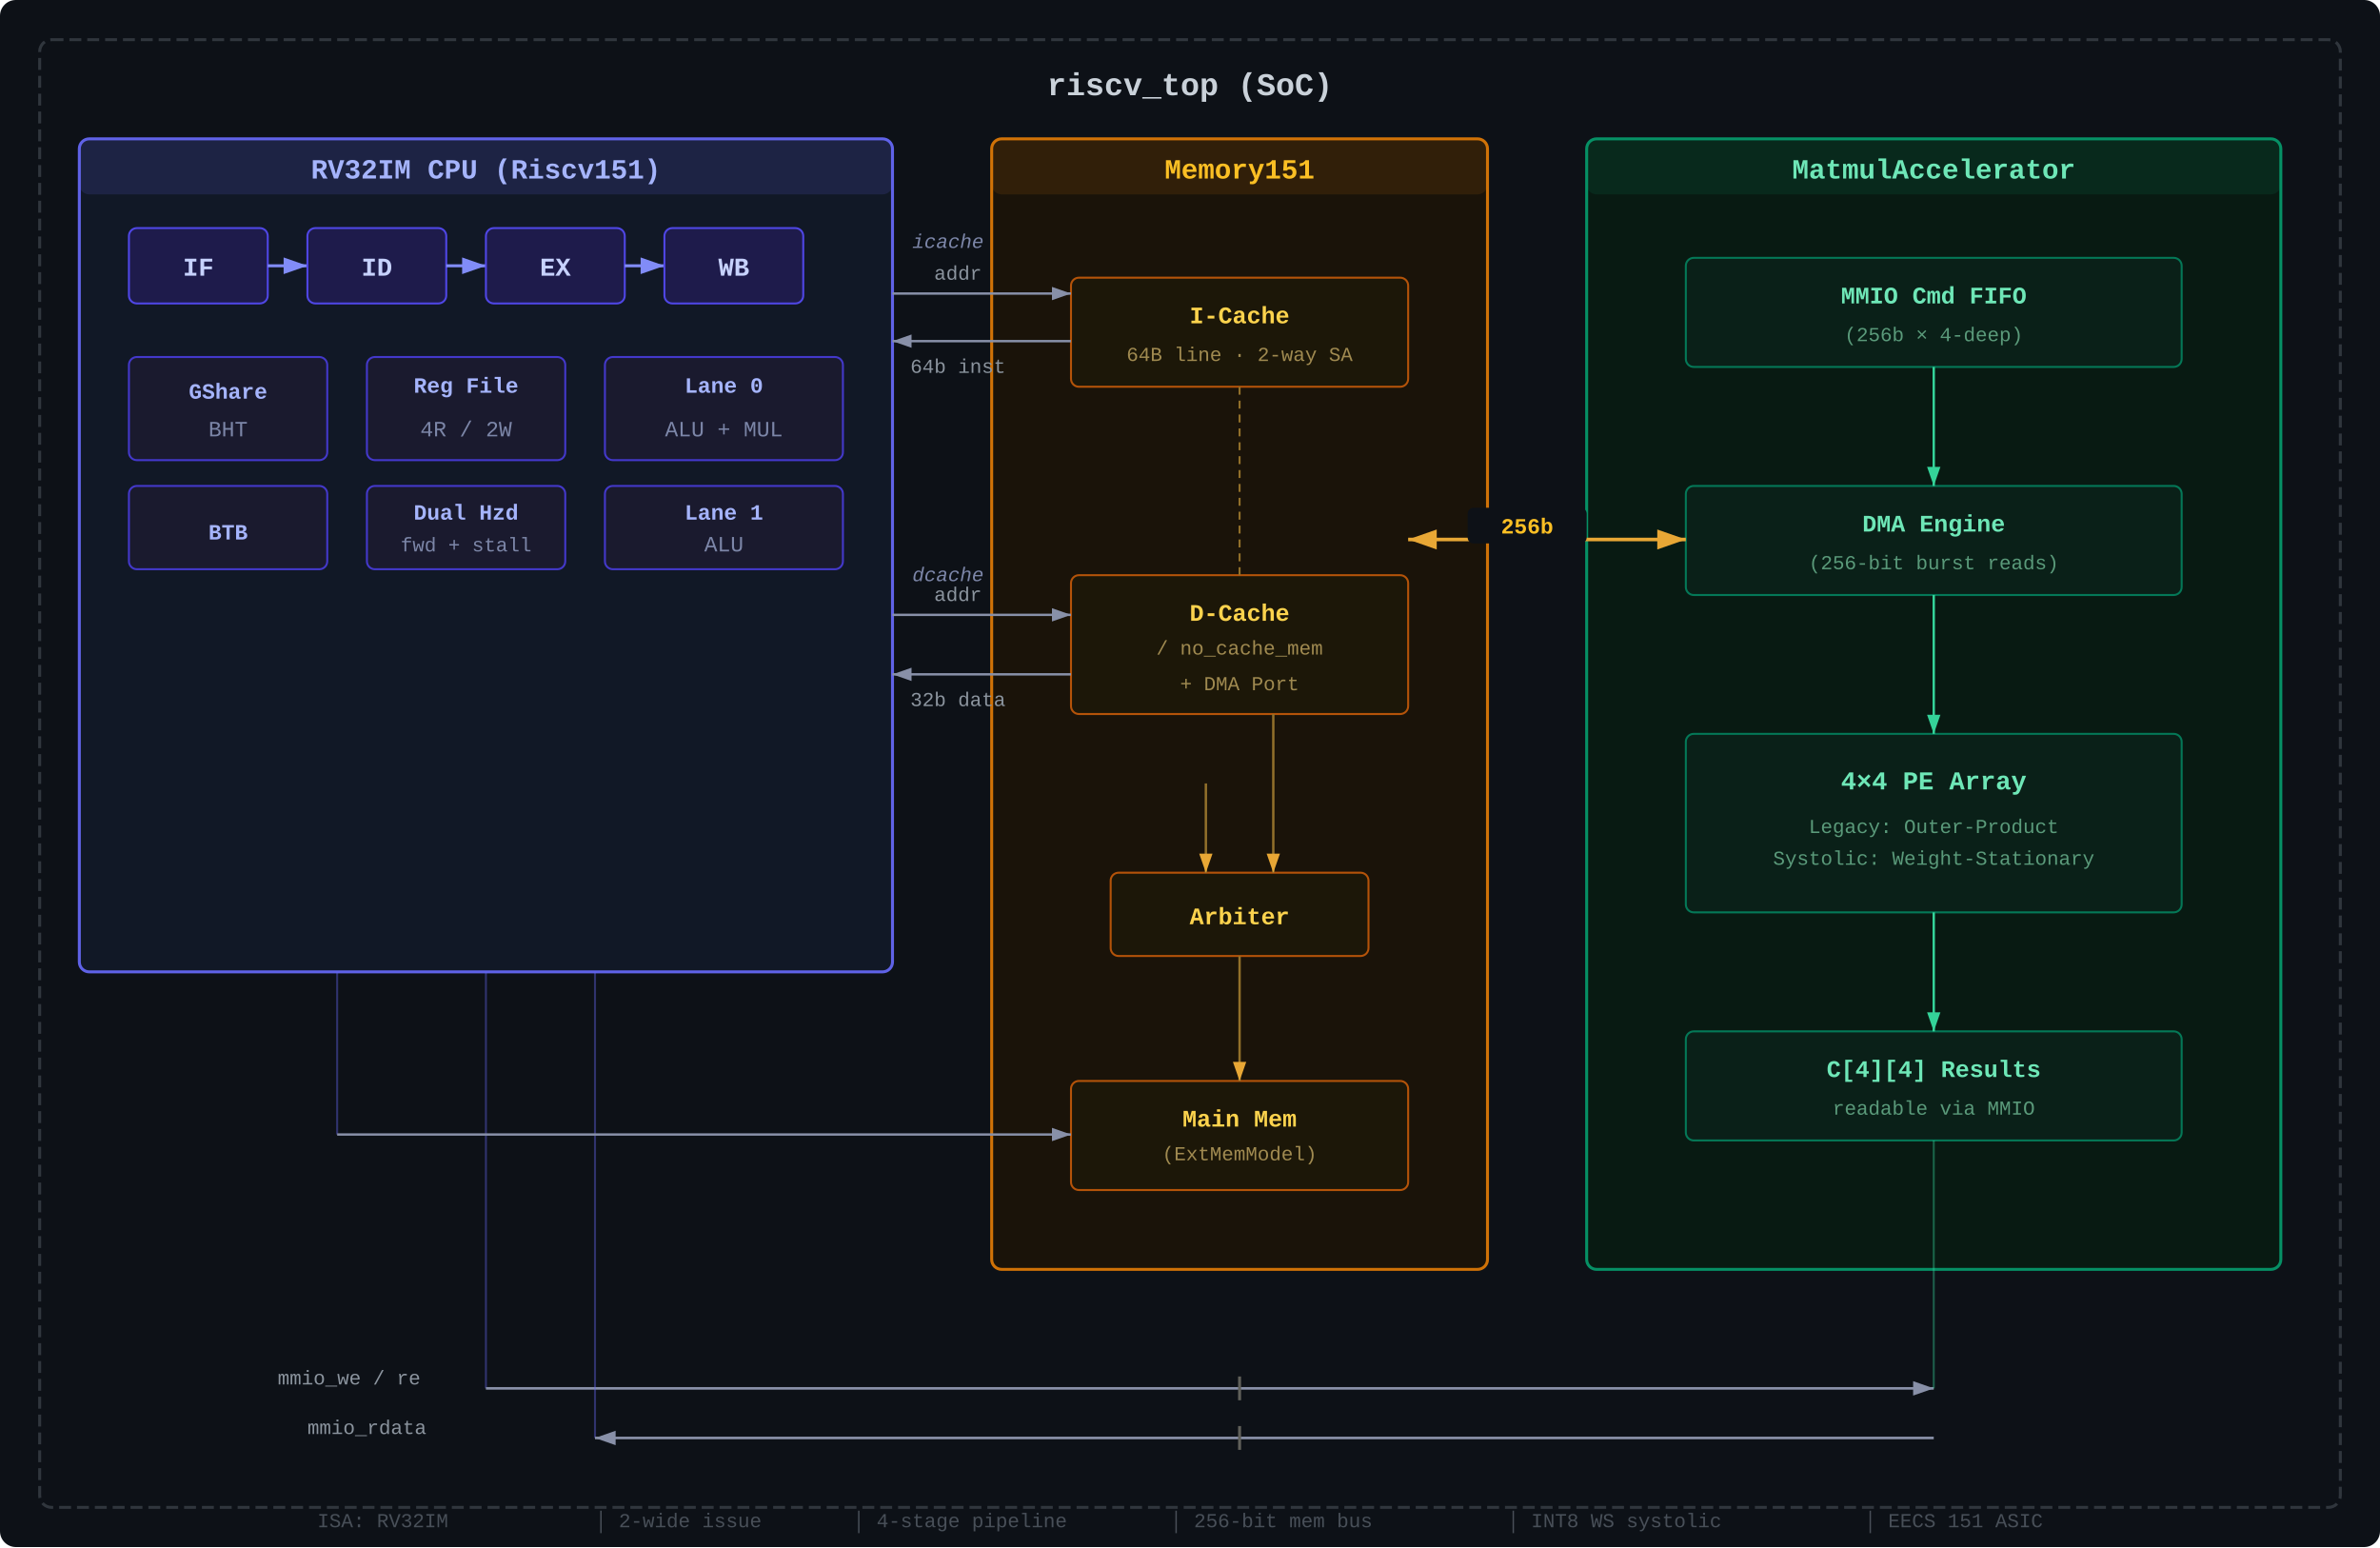
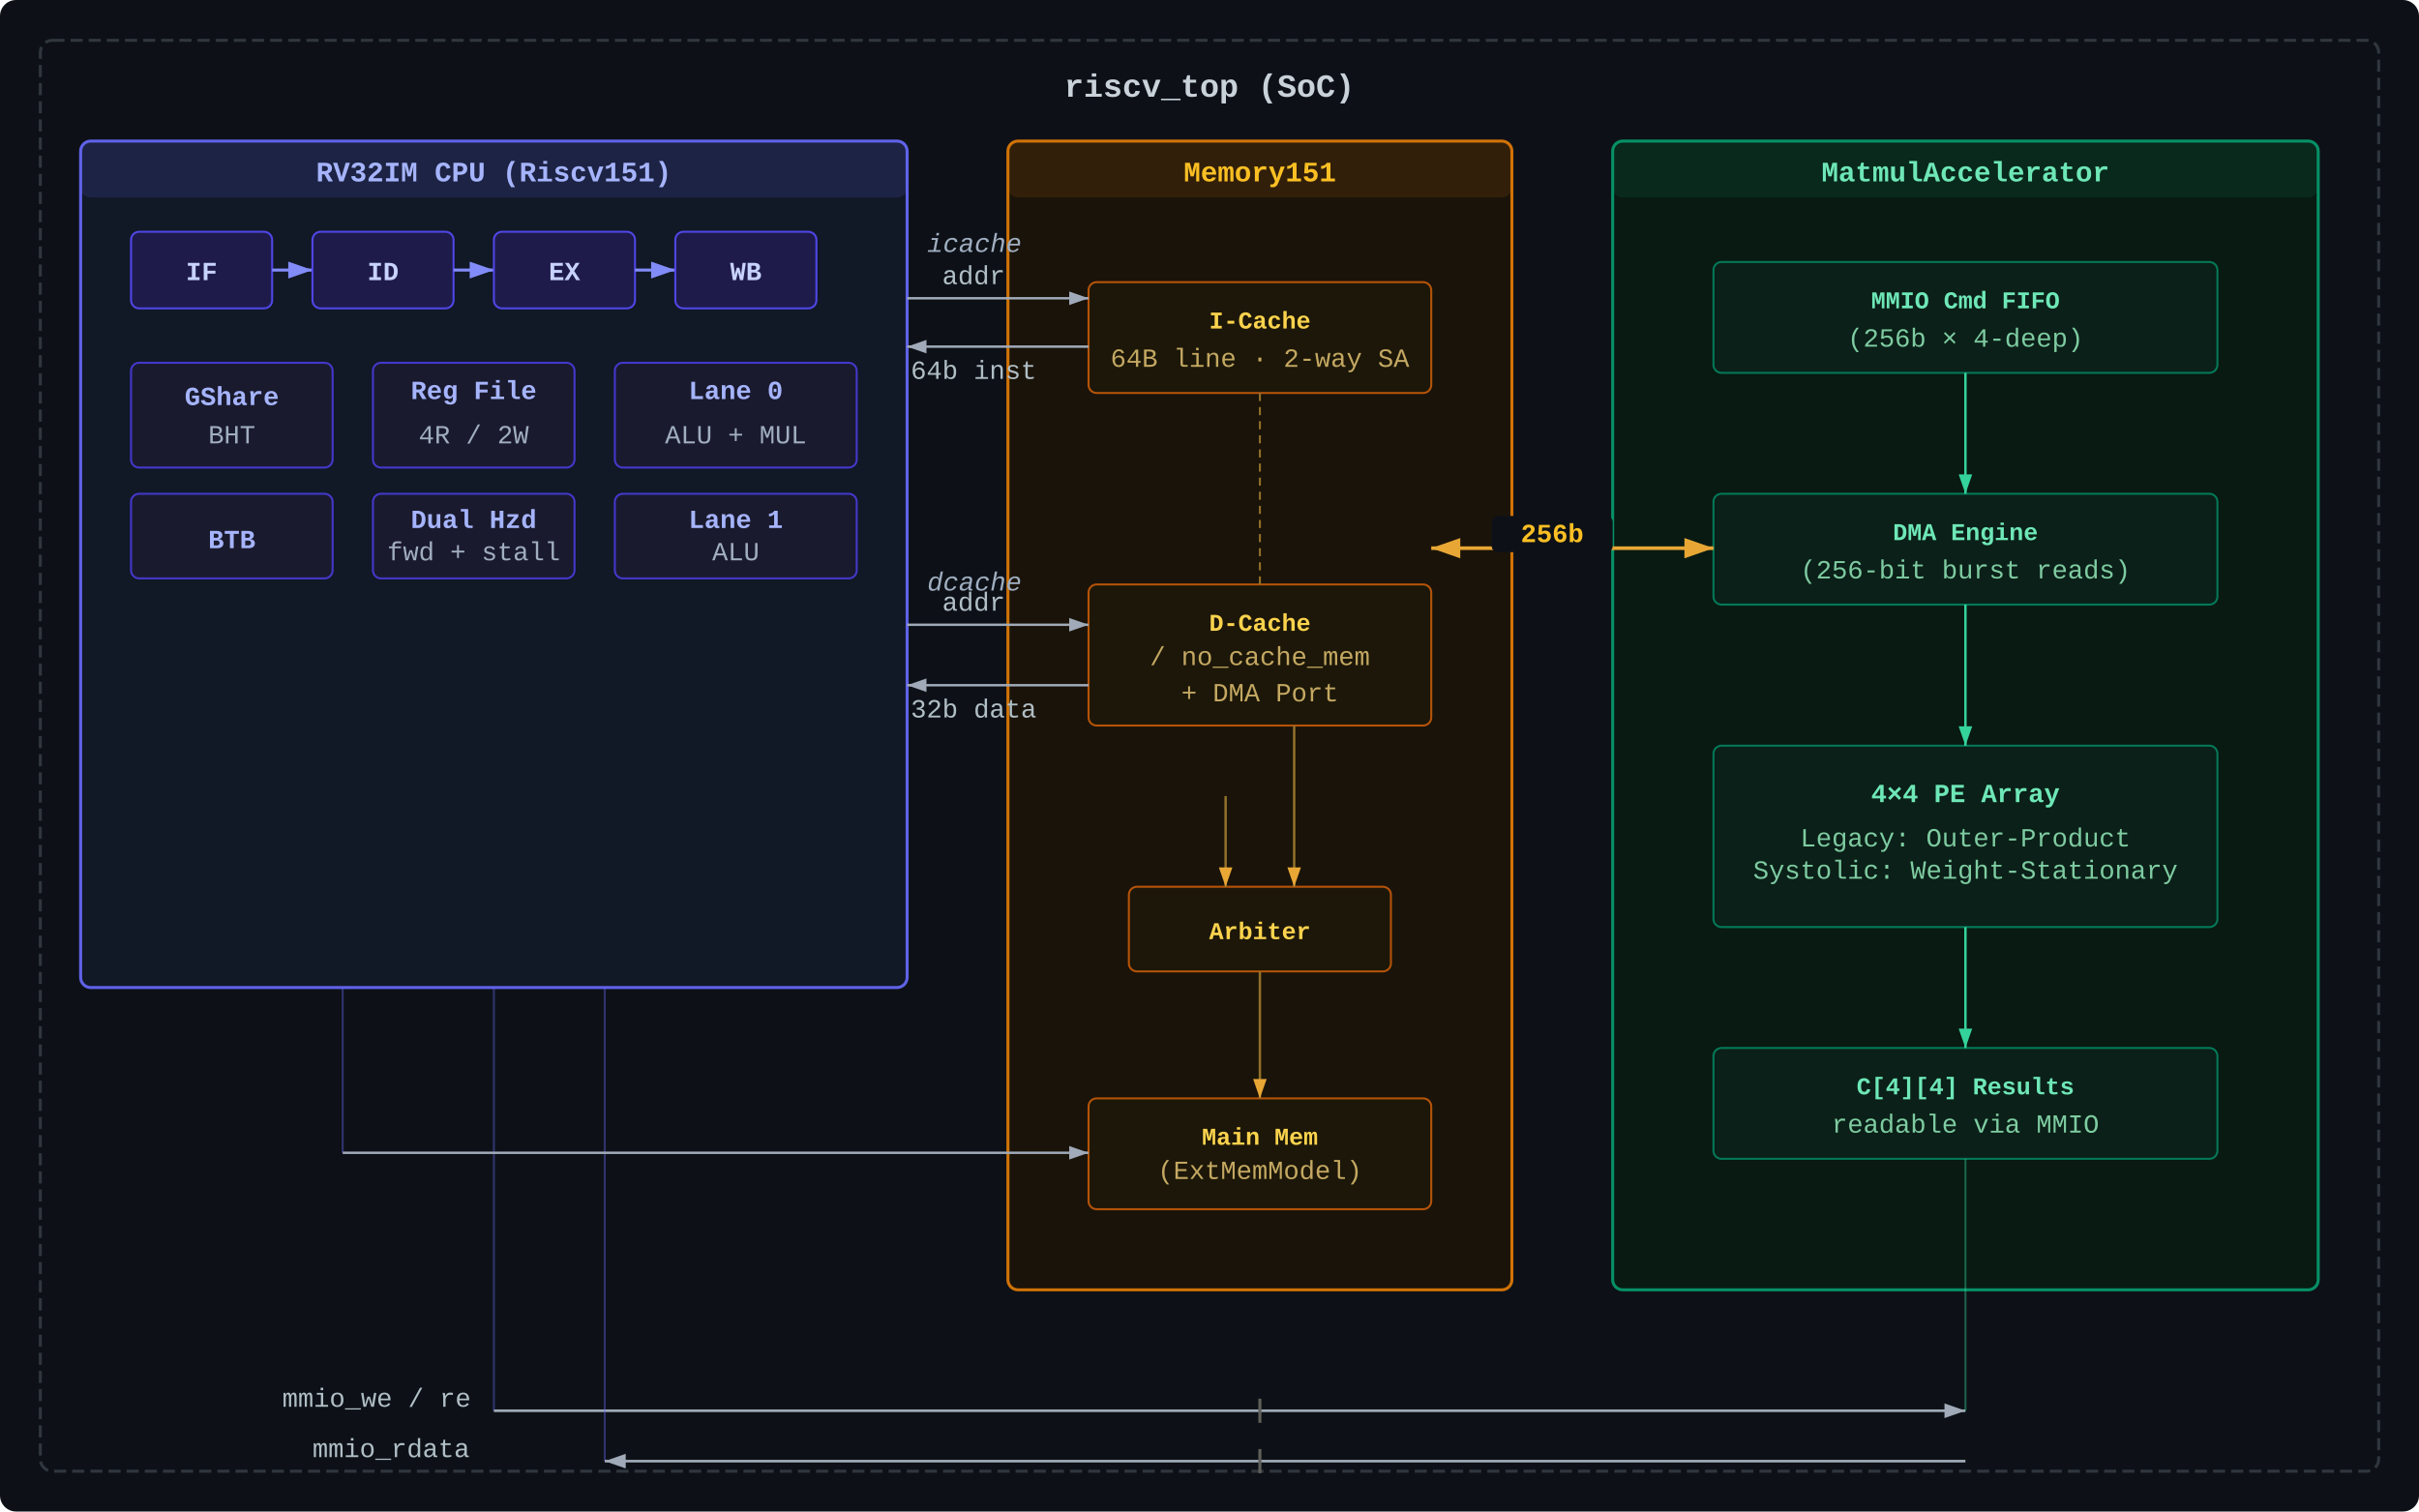
- <svg xmlns="http://www.w3.org/2000/svg" viewBox="0 0 1200 780" font-family="'Courier New', Consolas, monospace" font-size="13">
+ <svg xmlns="http://www.w3.org/2000/svg" viewBox="0 0 1200 750" font-family="'Courier New', Consolas, monospace" font-size="13">
  <defs>
    <marker id="arr" viewBox="0 0 10 7" refX="10" refY="3.5" markerWidth="8" markerHeight="6" orient="auto-start-reverse">
-       <polygon points="0 0, 10 3.5, 0 7" fill="#8890a8" />
+       <polygon points="0 0, 10 3.5, 0 7" fill="#a0aab8" />
    </marker>
    <marker id="arr-amber" viewBox="0 0 10 7" refX="10" refY="3.5" markerWidth="8" markerHeight="6" orient="auto-start-reverse">
      <polygon points="0 0, 10 3.5, 0 7" fill="#e8a735" />
    </marker>
    <marker id="arr-green" viewBox="0 0 10 7" refX="10" refY="3.5" markerWidth="8" markerHeight="6" orient="auto-start-reverse">
      <polygon points="0 0, 10 3.5, 0 7" fill="#34d399" />
    </marker>
    <marker id="arr-blue" viewBox="0 0 10 7" refX="10" refY="3.5" markerWidth="8" markerHeight="6" orient="auto-start-reverse">
      <polygon points="0 0, 10 3.5, 0 7" fill="#818cf8" />
    </marker>
  </defs>
-   <rect width="1200" height="780" rx="8" fill="#0d1117" />
-   <rect x="20" y="20" width="1160" height="740" rx="6" fill="none" stroke="#30363d" stroke-width="1.5" stroke-dasharray="6,3" />
+   <rect width="1200" height="750" rx="8" fill="#0d1117" />
+   <rect x="20" y="20" width="1160" height="710" rx="6" fill="none" stroke="#30363d" stroke-width="1.5" stroke-dasharray="6,3" />
  <text x="600" y="48" text-anchor="middle" fill="#c9d1d9" font-size="16" font-weight="bold">riscv_top (SoC)</text>
  <rect x="40" y="70" width="410" height="420" rx="5" fill="#111827" stroke="#6366f1" stroke-width="1.5" opacity="0.95" />
  <rect x="40" y="70" width="410" height="28" rx="5" fill="#6366f1" opacity="0.15" />
  <text x="245" y="90" text-anchor="middle" fill="#a5b4fc" font-size="14" font-weight="bold">RV32IM CPU (Riscv151)</text>
  <g transform="translate(65, 115)">
    <rect width="70" height="38" rx="4" fill="#1e1b4b" stroke="#4f46e5" stroke-width="1" />
    <text x="35" y="24" text-anchor="middle" fill="#c7d2fe" font-size="13" font-weight="bold">IF</text>
    <line x1="70" y1="19" x2="90" y2="19" stroke="#818cf8" stroke-width="1.5" marker-end="url(#arr-blue)" />
    <rect x="90" width="70" height="38" rx="4" fill="#1e1b4b" stroke="#4f46e5" stroke-width="1" />
    <text x="125" y="24" text-anchor="middle" fill="#c7d2fe" font-size="13" font-weight="bold">ID</text>
    <line x1="160" y1="19" x2="180" y2="19" stroke="#818cf8" stroke-width="1.5" marker-end="url(#arr-blue)" />
    <rect x="180" width="70" height="38" rx="4" fill="#1e1b4b" stroke="#4f46e5" stroke-width="1" />
    <text x="215" y="24" text-anchor="middle" fill="#c7d2fe" font-size="13" font-weight="bold">EX</text>
    <line x1="250" y1="19" x2="270" y2="19" stroke="#818cf8" stroke-width="1.5" marker-end="url(#arr-blue)" />
    <rect x="270" width="70" height="38" rx="4" fill="#1e1b4b" stroke="#4f46e5" stroke-width="1" />
    <text x="305" y="24" text-anchor="middle" fill="#c7d2fe" font-size="13" font-weight="bold">WB</text>
  </g>
  <rect x="65" y="180" width="100" height="52" rx="4" fill="#1a1a2e" stroke="#4338ca" stroke-width="1" />
-   <text x="115" y="201" text-anchor="middle" fill="#a5b4fc" font-size="11" font-weight="bold">GShare</text>
-   <text x="115" y="220" text-anchor="middle" fill="#7c86a8" font-size="11">BHT</text>
+   <text x="115" y="201" text-anchor="middle" fill="#a5b4fc" font-size="13" font-weight="bold">GShare</text>
+   <text x="115" y="220" text-anchor="middle" fill="#a0aec0" font-size="13">BHT</text>
  <rect x="65" y="245" width="100" height="42" rx="4" fill="#1a1a2e" stroke="#4338ca" stroke-width="1" />
-   <text x="115" y="272" text-anchor="middle" fill="#a5b4fc" font-size="11" font-weight="bold">BTB</text>
+   <text x="115" y="272" text-anchor="middle" fill="#a5b4fc" font-size="13" font-weight="bold">BTB</text>
  <rect x="185" y="180" width="100" height="52" rx="4" fill="#1a1a2e" stroke="#4338ca" stroke-width="1" />
-   <text x="235" y="198" text-anchor="middle" fill="#a5b4fc" font-size="11" font-weight="bold">Reg File</text>
-   <text x="235" y="220" text-anchor="middle" fill="#7c86a8" font-size="11">4R / 2W</text>
+   <text x="235" y="198" text-anchor="middle" fill="#a5b4fc" font-size="13" font-weight="bold">Reg File</text>
+   <text x="235" y="220" text-anchor="middle" fill="#a0aec0" font-size="13">4R / 2W</text>
  <rect x="185" y="245" width="100" height="42" rx="4" fill="#1a1a2e" stroke="#4338ca" stroke-width="1" />
-   <text x="235" y="262" text-anchor="middle" fill="#a5b4fc" font-size="11" font-weight="bold">Dual Hzd</text>
-   <text x="235" y="278" text-anchor="middle" fill="#7c86a8" font-size="10">fwd + stall</text>
+   <text x="235" y="262" text-anchor="middle" fill="#a5b4fc" font-size="13" font-weight="bold">Dual Hzd</text>
+   <text x="235" y="278" text-anchor="middle" fill="#a0aec0" font-size="13">fwd + stall</text>
  <rect x="305" y="180" width="120" height="52" rx="4" fill="#1a1a2e" stroke="#4338ca" stroke-width="1" />
-   <text x="365" y="198" text-anchor="middle" fill="#a5b4fc" font-size="11" font-weight="bold">Lane 0</text>
-   <text x="365" y="220" text-anchor="middle" fill="#7c86a8" font-size="11">ALU + MUL</text>
+   <text x="365" y="198" text-anchor="middle" fill="#a5b4fc" font-size="13" font-weight="bold">Lane 0</text>
+   <text x="365" y="220" text-anchor="middle" fill="#a0aec0" font-size="13">ALU + MUL</text>
  <rect x="305" y="245" width="120" height="42" rx="4" fill="#1a1a2e" stroke="#4338ca" stroke-width="1" />
-   <text x="365" y="262" text-anchor="middle" fill="#a5b4fc" font-size="11" font-weight="bold">Lane 1</text>
-   <text x="365" y="278" text-anchor="middle" fill="#7c86a8" font-size="11">ALU</text>
+   <text x="365" y="262" text-anchor="middle" fill="#a5b4fc" font-size="13" font-weight="bold">Lane 1</text>
+   <text x="365" y="278" text-anchor="middle" fill="#a0aec0" font-size="13">ALU</text>
  <rect x="500" y="70" width="250" height="570" rx="5" fill="#1a1308" stroke="#d97706" stroke-width="1.5" opacity="0.95" />
  <rect x="500" y="70" width="250" height="28" rx="5" fill="#d97706" opacity="0.12" />
  <text x="625" y="90" text-anchor="middle" fill="#fbbf24" font-size="14" font-weight="bold">Memory151</text>
  <rect x="540" y="140" width="170" height="55" rx="4" fill="#1c1708" stroke="#b45309" stroke-width="1" />
  <text x="625" y="163" text-anchor="middle" fill="#fcd34d" font-size="12" font-weight="bold">I-Cache</text>
-   <text x="625" y="182" text-anchor="middle" fill="#a08a50" font-size="10">64B line · 2-way SA</text>
+   <text x="625" y="182" text-anchor="middle" fill="#c4a862" font-size="13">64B line · 2-way SA</text>
  <rect x="540" y="290" width="170" height="70" rx="4" fill="#1c1708" stroke="#b45309" stroke-width="1" />
  <text x="625" y="313" text-anchor="middle" fill="#fcd34d" font-size="12" font-weight="bold">D-Cache</text>
-   <text x="625" y="330" text-anchor="middle" fill="#a08a50" font-size="10">/ no_cache_mem</text>
-   <text x="625" y="348" text-anchor="middle" fill="#a08a50" font-size="10">+ DMA Port</text>
+   <text x="625" y="330" text-anchor="middle" fill="#c4a862" font-size="13">/ no_cache_mem</text>
+   <text x="625" y="348" text-anchor="middle" fill="#c4a862" font-size="13">+ DMA Port</text>
  <rect x="560" y="440" width="130" height="42" rx="4" fill="#1c1708" stroke="#b45309" stroke-width="1" />
  <text x="625" y="466" text-anchor="middle" fill="#fcd34d" font-size="12" font-weight="bold">Arbiter</text>
  <rect x="540" y="545" width="170" height="55" rx="4" fill="#1c1708" stroke="#b45309" stroke-width="1" />
  <text x="625" y="568" text-anchor="middle" fill="#fcd34d" font-size="12" font-weight="bold">Main Mem</text>
-   <text x="625" y="585" text-anchor="middle" fill="#a08a50" font-size="10">(ExtMemModel)</text>
+   <text x="625" y="585" text-anchor="middle" fill="#c4a862" font-size="13">(ExtMemModel)</text>
  <line x1="625" y1="195" x2="625" y2="290" stroke="#92702a" stroke-width="1" stroke-dasharray="4,3" />
  <line x1="608" y1="395" x2="608" y2="440" stroke="#92702a" stroke-width="1.2" marker-end="url(#arr-amber)" />
  <line x1="642" y1="360" x2="642" y2="440" stroke="#92702a" stroke-width="1.2" marker-end="url(#arr-amber)" />
  <line x1="625" y1="482" x2="625" y2="545" stroke="#92702a" stroke-width="1.2" marker-end="url(#arr-amber)" />
  <rect x="800" y="70" width="350" height="570" rx="5" fill="#071a12" stroke="#059669" stroke-width="1.5" opacity="0.95" />
  <rect x="800" y="70" width="350" height="28" rx="5" fill="#059669" opacity="0.12" />
  <text x="975" y="90" text-anchor="middle" fill="#6ee7b7" font-size="14" font-weight="bold">MatmulAccelerator</text>
  <rect x="850" y="130" width="250" height="55" rx="4" fill="#0a2018" stroke="#047857" stroke-width="1" />
  <text x="975" y="153" text-anchor="middle" fill="#6ee7b7" font-size="12" font-weight="bold">MMIO Cmd FIFO</text>
-   <text x="975" y="172" text-anchor="middle" fill="#5a9a7a" font-size="10">(256b × 4-deep)</text>
+   <text x="975" y="172" text-anchor="middle" fill="#7ecba1" font-size="13">(256b × 4-deep)</text>
  <rect x="850" y="245" width="250" height="55" rx="4" fill="#0a2018" stroke="#047857" stroke-width="1" />
  <text x="975" y="268" text-anchor="middle" fill="#6ee7b7" font-size="12" font-weight="bold">DMA Engine</text>
-   <text x="975" y="287" text-anchor="middle" fill="#5a9a7a" font-size="10">(256-bit burst reads)</text>
+   <text x="975" y="287" text-anchor="middle" fill="#7ecba1" font-size="13">(256-bit burst reads)</text>
  <rect x="850" y="370" width="250" height="90" rx="4" fill="#0a2018" stroke="#047857" stroke-width="1" />
  <text x="975" y="398" text-anchor="middle" fill="#6ee7b7" font-size="13" font-weight="bold">4×4 PE Array</text>
-   <text x="975" y="420" text-anchor="middle" fill="#5a9a7a" font-size="10">Legacy: Outer-Product</text>
-   <text x="975" y="436" text-anchor="middle" fill="#5a9a7a" font-size="10">Systolic: Weight-Stationary</text>
+   <text x="975" y="420" text-anchor="middle" fill="#7ecba1" font-size="13">Legacy: Outer-Product</text>
+   <text x="975" y="436" text-anchor="middle" fill="#7ecba1" font-size="13">Systolic: Weight-Stationary</text>
  <rect x="850" y="520" width="250" height="55" rx="4" fill="#0a2018" stroke="#047857" stroke-width="1" />
  <text x="975" y="543" text-anchor="middle" fill="#6ee7b7" font-size="12" font-weight="bold">C[4][4] Results</text>
-   <text x="975" y="562" text-anchor="middle" fill="#5a9a7a" font-size="10">readable via MMIO</text>
+   <text x="975" y="562" text-anchor="middle" fill="#7ecba1" font-size="13">readable via MMIO</text>
  <line x1="975" y1="185" x2="975" y2="245" stroke="#34d399" stroke-width="1.2" marker-end="url(#arr-green)" />
  <line x1="975" y1="300" x2="975" y2="370" stroke="#34d399" stroke-width="1.2" marker-end="url(#arr-green)" />
  <line x1="975" y1="460" x2="975" y2="520" stroke="#34d399" stroke-width="1.2" marker-end="url(#arr-green)" />
-   <line x1="450" y1="148" x2="540" y2="148" stroke="#8890a8" stroke-width="1.2" marker-end="url(#arr)" />
-   <text x="483" y="141" text-anchor="middle" fill="#8b949e" font-size="10">addr</text>
-   <line x1="540" y1="172" x2="450" y2="172" stroke="#8890a8" stroke-width="1.2" marker-end="url(#arr)" />
-   <text x="483" y="188" text-anchor="middle" fill="#8b949e" font-size="10">64b inst</text>
-   <text x="460" y="125" fill="#7c86a8" font-size="10" font-style="italic">icache</text>
-   <line x1="450" y1="310" x2="540" y2="310" stroke="#8890a8" stroke-width="1.2" marker-end="url(#arr)" />
-   <text x="483" y="303" text-anchor="middle" fill="#8b949e" font-size="10">addr</text>
-   <line x1="540" y1="340" x2="450" y2="340" stroke="#8890a8" stroke-width="1.2" marker-end="url(#arr)" />
-   <text x="483" y="356" text-anchor="middle" fill="#8b949e" font-size="10">32b data</text>
-   <text x="460" y="293" fill="#7c86a8" font-size="10" font-style="italic">dcache</text>
+   <line x1="450" y1="148" x2="540" y2="148" stroke="#a0aab8" stroke-width="1.2" marker-end="url(#arr)" />
+   <text x="483" y="141" text-anchor="middle" fill="#b0bec5" font-size="13">addr</text>
+   <line x1="540" y1="172" x2="450" y2="172" stroke="#a0aab8" stroke-width="1.2" marker-end="url(#arr)" />
+   <text x="483" y="188" text-anchor="middle" fill="#b0bec5" font-size="13">64b inst</text>
+   <text x="460" y="125" fill="#a0aec0" font-size="13" font-style="italic">icache</text>
+   <line x1="450" y1="310" x2="540" y2="310" stroke="#a0aab8" stroke-width="1.2" marker-end="url(#arr)" />
+   <text x="483" y="303" text-anchor="middle" fill="#b0bec5" font-size="13">addr</text>
+   <line x1="540" y1="340" x2="450" y2="340" stroke="#a0aab8" stroke-width="1.2" marker-end="url(#arr)" />
+   <text x="483" y="356" text-anchor="middle" fill="#b0bec5" font-size="13">32b data</text>
+   <text x="460" y="293" fill="#a0aec0" font-size="13" font-style="italic">dcache</text>
  <line x1="710" y1="272" x2="850" y2="272" stroke="#e8a735" stroke-width="1.8" marker-start="url(#arr-amber)" marker-end="url(#arr-amber)" />
  <rect x="740" y="256" width="60" height="18" rx="3" fill="#0d1117" />
-   <text x="770" y="269" text-anchor="middle" fill="#fbbf24" font-size="11" font-weight="bold">256b</text>
+   <text x="770" y="269" text-anchor="middle" fill="#fbbf24" font-size="13" font-weight="bold">256b</text>
  <line x1="245" y1="490" x2="245" y2="700" stroke="#6366f1" stroke-width="1" opacity="0.4" />
-   <line x1="245" y1="700" x2="975" y2="700" stroke="#8890a8" stroke-width="1.3" marker-end="url(#arr)" />
-   <text x="140" y="698" fill="#8b949e" font-size="10">mmio_we / re</text>
+   <line x1="245" y1="700" x2="975" y2="700" stroke="#a0aab8" stroke-width="1.3" marker-end="url(#arr)" />
+   <text x="140" y="698" fill="#b0bec5" font-size="13">mmio_we / re</text>
  <line x1="300" y1="490" x2="300" y2="725" stroke="#6366f1" stroke-width="1" opacity="0.4" />
-   <line x1="975" y1="725" x2="300" y2="725" stroke="#8890a8" stroke-width="1.3" marker-end="url(#arr)" />
-   <text x="155" y="723" fill="#8b949e" font-size="10">mmio_rdata</text>
+   <line x1="975" y1="725" x2="300" y2="725" stroke="#a0aab8" stroke-width="1.3" marker-end="url(#arr)" />
+   <text x="155" y="723" fill="#b0bec5" font-size="13">mmio_rdata</text>
  <line x1="975" y1="575" x2="975" y2="700" stroke="#34d399" stroke-width="1" opacity="0.4" />
  <line x1="625" y1="694" x2="625" y2="706" stroke="#60605a" stroke-width="1.5" />
  <line x1="625" y1="719" x2="625" y2="731" stroke="#60605a" stroke-width="1.5" />
  <line x1="170" y1="490" x2="170" y2="572" stroke="#6366f1" stroke-width="1" opacity="0.4" />
-   <line x1="170" y1="572" x2="540" y2="572" stroke="#8890a8" stroke-width="1.2" marker-end="url(#arr)" />
-   <g transform="translate(600, 770)">
-     <text x="-440" y="0" fill="#484f58" font-size="10">ISA: RV32IM</text>
-     <text x="-300" y="0" fill="#484f58" font-size="10">│ 2-wide issue</text>
-     <text x="-170" y="0" fill="#484f58" font-size="10">│ 4-stage pipeline</text>
-     <text x="-10" y="0" fill="#484f58" font-size="10">│ 256-bit mem bus</text>
-     <text x="160" y="0" fill="#484f58" font-size="10">│ INT8 WS systolic</text>
-     <text x="340" y="0" fill="#484f58" font-size="10">│ EECS 151 ASIC</text>
-   </g>
+   <line x1="170" y1="572" x2="540" y2="572" stroke="#a0aab8" stroke-width="1.2" marker-end="url(#arr)" />
</svg>
